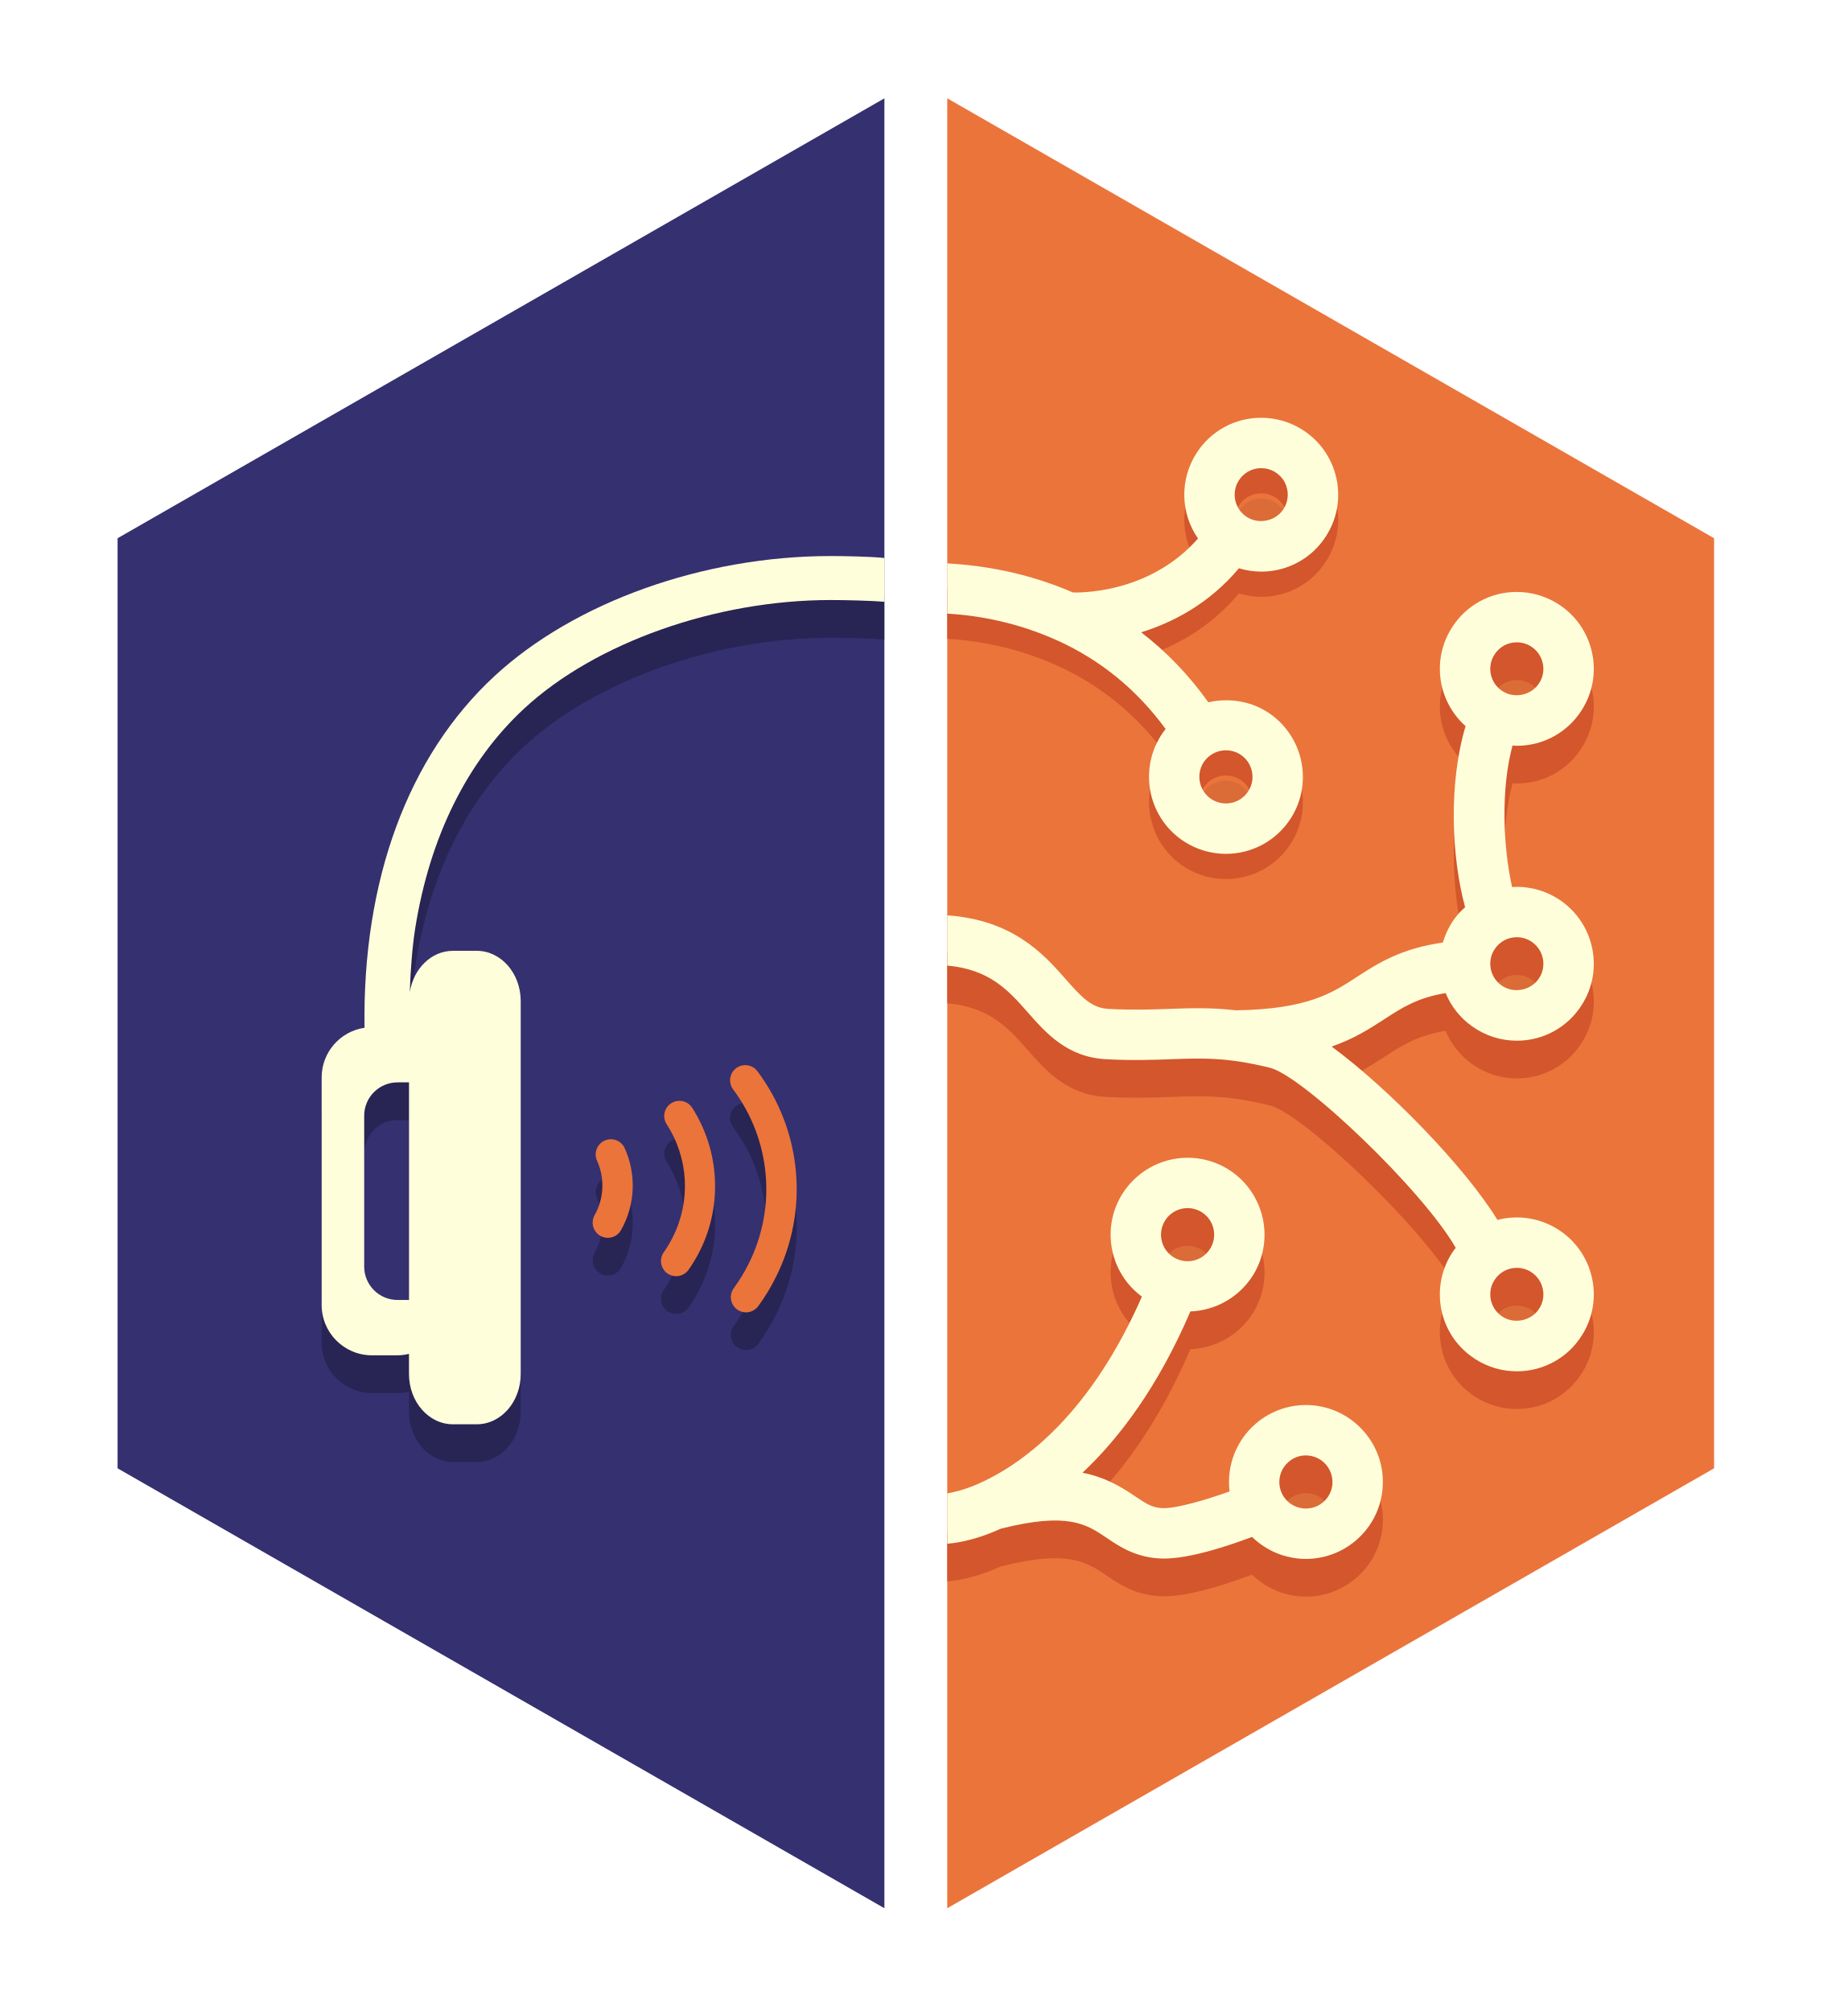
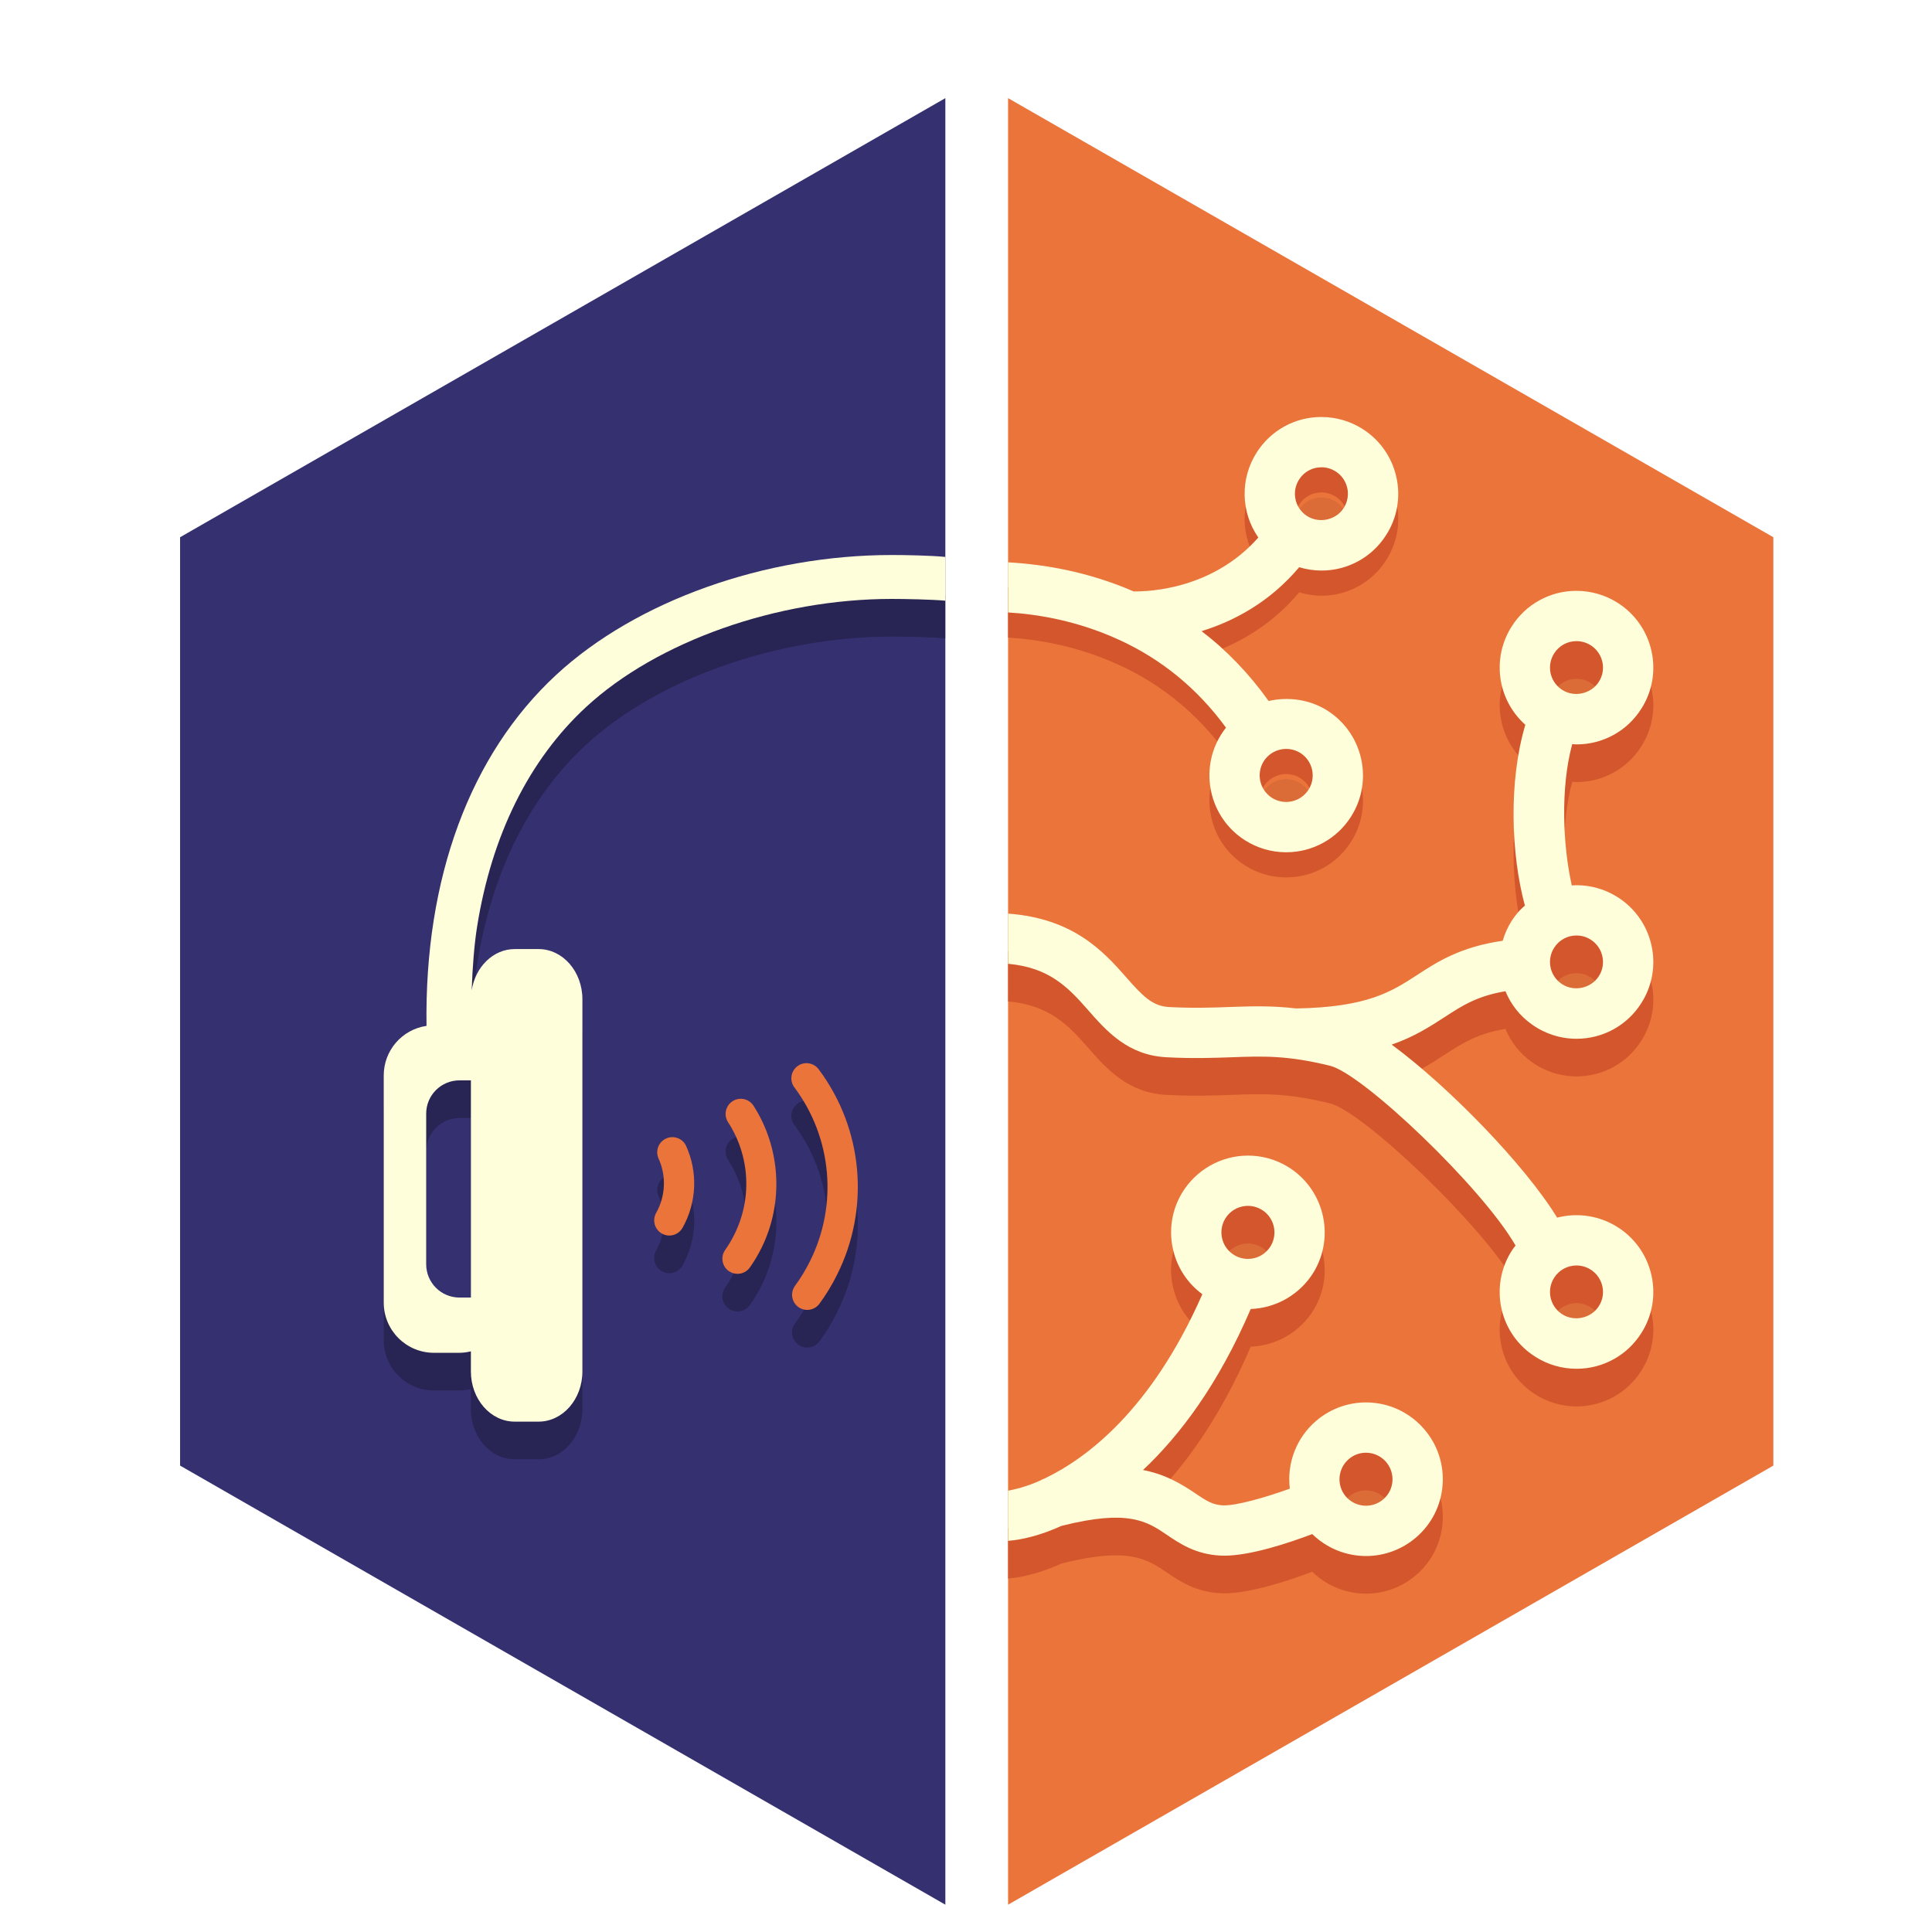
- <svg xmlns="http://www.w3.org/2000/svg" xmlns:xlink="http://www.w3.org/1999/xlink" viewBox="0 0 147 160">
+ <svg xmlns="http://www.w3.org/2000/svg" xmlns:xlink="http://www.w3.org/1999/xlink" width="154" height="154" viewBox="-5 0 154 154">
  <path fill="#EB743B" d="M75.354 7.823v144l61-35v-74z" />
  <path fill="#353070" d="M70.354 7.823l-61 35v74l61 35z" />
  <g opacity=".07">
    <defs>
      <path id="a" d="M75.354 33.239h51.433v90.792H75.354z" />
    </defs>
    <clipPath id="b">
      <use xlink:href="#a" overflow="visible" />
    </clipPath>
    <path clip-path="url(#b)" d="M92.657 99.557a2.1 2.1 0 011.819-1.03c.378 0 .752.104 1.078.297a2.12 2.12 0 01.735 2.898 2.097 2.097 0 01-1.817 1.032c-.379 0-.755-.105-1.084-.301a2.092 2.092 0 01-.964-1.294 2.1 2.1 0 01.233-1.602m12.602 22.362a2.121 2.121 0 01-2.981-.225 2.116 2.116 0 01.231-2.981 2.08 2.08 0 011.373-.512 2.117 2.117 0 012.109 2.278 2.086 2.086 0 01-.732 1.44M95.734 63.08a2.128 2.128 0 012.916-.656 2.12 2.12 0 01.66 2.919 2.115 2.115 0 01-2.919.661 2.128 2.128 0 01-.657-2.924m6.379-20.187c-.6.951-1.937 1.271-2.912.653l-.096-.062a2.107 2.107 0 01-.557-2.851 2.093 2.093 0 011.784-.98 2.11 2.11 0 011.781 3.24M118.88 54.491a2.096 2.096 0 011.783-.98c.4 0 .79.113 1.125.325.481.304.813.775.937 1.33a2.08 2.08 0 01-.28 1.584c-.597.951-1.938 1.273-2.912.653l-.093-.062a2.105 2.105 0 01-.56-2.85m0 23.463a2.096 2.096 0 011.783-.98c.4 0 .79.112 1.125.326.481.304.813.774.937 1.329a2.083 2.083 0 01-.28 1.585c-.597.95-1.938 1.271-2.912.652l-.093-.062a2.105 2.105 0 01-.56-2.85m0 26.303a2.099 2.099 0 011.783-.98c.4 0 .79.113 1.125.326.481.304.813.775.937 1.33a2.08 2.08 0 01-.28 1.584c-.597.951-1.938 1.271-2.912.653l-.093-.062a2.107 2.107 0 01-.56-2.851" />
    <path clip-path="url(#b)" d="M108.53 113.927a6.11 6.11 0 00-8.631-.662 6.12 6.12 0 00-2.087 5.396c-1.949.701-4.258 1.366-5.328 1.332-.822-.043-1.302-.345-2.224-.971-1.172-.795-2.418-1.512-4.149-1.847 2.936-2.761 6.009-6.83 8.584-12.834a6.15 6.15 0 005.039-2.972c1.724-2.896.773-6.659-2.124-8.394a6.133 6.133 0 00-3.134-.864 6.154 6.154 0 00-5.261 2.986 6.079 6.079 0 00-.678 4.636 6.075 6.075 0 002.302 3.429c-4.053 9.218-9.219 13.08-12.565 14.685a2.016 2.016 0 00-.361.168c-1.186.531-2.05.704-2.558.808v4c.275-.03 1.884-.118 4.247-1.192 5.347-1.357 6.839-.354 8.407.709 1.021.692 2.291 1.554 4.263 1.655.099.006.204.009.308.009 2.11 0 5.172-1.022 7.021-1.723a6.132 6.132 0 004.285 1.75 6.112 6.112 0 003.983-1.476 6.072 6.072 0 002.119-4.176 6.072 6.072 0 00-1.458-4.452M92.657 97.151a2.114 2.114 0 013.632 2.165 2.097 2.097 0 01-1.817 1.032c-.379 0-.755-.105-1.084-.301a2.092 2.092 0 01-.964-1.294 2.101 2.101 0 01.233-1.602m12.602 22.363a2.121 2.121 0 01-2.981-.225 2.116 2.116 0 01.231-2.981 2.08 2.08 0 011.373-.512 2.117 2.117 0 012.109 2.278 2.086 2.086 0 01-.732 1.44M106.304 38.027a6.088 6.088 0 00-2.708-3.844 6.12 6.12 0 00-3.264-.944 6.076 6.076 0 00-5.174 2.85 6.108 6.108 0 00.144 6.758c-3.646 4.124-8.707 4.314-9.943 4.293-3.692-1.604-7.234-2.164-10.005-2.317v3.996c2.442.144 5.553.686 8.748 2.136.005.002.01.002.015.005 3.445 1.562 6.334 3.927 8.607 7.041a6.364 6.364 0 00-.381.538c-1.796 2.854-.943 6.643 1.903 8.444.98.622 2.111.951 3.269.951a6.105 6.105 0 005.183-2.851c1.806-2.851.951-6.642-1.908-8.453-1.384-.872-3.092-1.114-4.667-.755-1.538-2.155-3.323-4.017-5.345-5.567 2.517-.778 5.401-2.268 7.78-5.095a6.18 6.18 0 001.77.266 6.08 6.08 0 005.172-2.848 6.053 6.053 0 00.804-4.604m-10.57 22.647a2.128 2.128 0 012.916-.656 2.12 2.12 0 01.66 2.919 2.115 2.115 0 01-2.919.661 2.128 2.128 0 01-.657-2.924m6.379-20.187c-.6.951-1.937 1.271-2.912.653l-.096-.062a2.107 2.107 0 01-.557-2.851 2.093 2.093 0 011.784-.98 2.11 2.11 0 011.781 3.24" />
    <path clip-path="url(#b)" d="M115 79.011a6.036 6.036 0 002.11 2.649 6.098 6.098 0 003.55 1.14 6.083 6.083 0 005.173-2.848 6.064 6.064 0 00.805-4.605 6.103 6.103 0 00-2.709-3.844 6.128 6.128 0 00-3.266-.944c-.125 0-.25.008-.375.018-.71-3.158-.919-7.769.035-11.265.113.011.225.024.337.024a6.08 6.08 0 005.173-2.848 6.062 6.062 0 00.805-4.604 6.103 6.103 0 00-2.709-3.844 6.128 6.128 0 00-3.266-.944 6.079 6.079 0 00-5.173 2.85 6.104 6.104 0 001.025 7.764c.021.02.048.037.071.059-1.349 4.518-1.145 10.324-.036 14.417-.144.132-.294.254-.426.399a6.327 6.327 0 00-.634.825 6.2 6.2 0 00-.71 1.578c-3.371.488-5.198 1.671-6.824 2.729-2.035 1.324-3.961 2.572-9.636 2.666-1.963-.23-3.552-.178-5.29-.116-1.43.052-2.91.105-4.848.003-1.335-.071-2.104-.882-3.458-2.424-1.803-2.055-4.219-4.648-9.369-5.022v4c3.295.299 4.796 1.887 6.356 3.667 1.487 1.694 3.175 3.615 6.256 3.782 2.118.114 3.76.052 5.208.001 2.491-.092 4.453-.161 7.855.683 2.608.644 12.099 9.674 14.774 14.323-.109.142-.219.282-.314.434-1.743 2.755-1.026 6.385 1.62 8.251.072.052.151.104.283.191.981.621 2.11.948 3.267.948a6.081 6.081 0 005.173-2.849 6.06 6.06 0 00.805-4.603 6.1 6.1 0 00-2.709-3.845 6.128 6.128 0 00-4.809-.749c-2.56-4.188-8.652-10.455-13.189-13.792 1.813-.628 3.05-1.436 4.212-2.188 1.427-.93 2.614-1.69 4.857-2.067m3.88-26.926a2.096 2.096 0 011.783-.98c.4 0 .79.113 1.125.325.481.304.813.775.937 1.33a2.08 2.08 0 01-.28 1.584c-.597.951-1.938 1.273-2.912.653l-.093-.062a2.105 2.105 0 01-.56-2.85m0 23.463a2.096 2.096 0 011.783-.98c.4 0 .79.112 1.125.326.481.304.813.774.937 1.329a2.083 2.083 0 01-.28 1.585c-.597.95-1.938 1.272-2.912.652l-.093-.062a2.105 2.105 0 01-.56-2.85m0 26.304a2.099 2.099 0 011.783-.98c.4 0 .79.113 1.125.326.481.304.813.775.937 1.33a2.08 2.08 0 01-.28 1.584c-.597.951-1.938 1.271-2.912.653l-.093-.062a2.107 2.107 0 01-.56-2.851" />
  </g>
  <path fill="#D3562C" d="M108.53 116.927a6.11 6.11 0 00-8.631-.662 6.12 6.12 0 00-2.087 5.396c-1.949.701-4.258 1.366-5.328 1.332-.822-.043-1.302-.345-2.224-.971-1.172-.795-2.418-1.512-4.149-1.847 2.936-2.761 6.009-6.83 8.584-12.834a6.15 6.15 0 005.039-2.972c1.724-2.896.773-6.659-2.124-8.394a6.133 6.133 0 00-3.134-.864 6.154 6.154 0 00-5.261 2.986 6.079 6.079 0 00-.678 4.636 6.075 6.075 0 002.302 3.429c-4.053 9.218-9.219 13.08-12.565 14.685a2.016 2.016 0 00-.361.168c-1.186.531-2.05.704-2.558.808v4c.275-.03 1.884-.118 4.247-1.192 5.347-1.357 6.839-.354 8.407.709 1.021.692 2.291 1.554 4.263 1.655.099.006.204.009.308.009 2.11 0 5.172-1.022 7.021-1.723a6.132 6.132 0 004.285 1.75 6.112 6.112 0 003.983-1.476 6.072 6.072 0 002.119-4.176 6.072 6.072 0 00-1.458-4.452m-15.873-16.776a2.114 2.114 0 013.632 2.165 2.097 2.097 0 01-1.817 1.032c-.379 0-.755-.105-1.084-.301a2.092 2.092 0 01-.964-1.294 2.101 2.101 0 01.233-1.602m12.602 22.363a2.121 2.121 0 01-2.981-.225 2.116 2.116 0 01.231-2.981 2.08 2.08 0 011.373-.512 2.117 2.117 0 012.109 2.278 2.086 2.086 0 01-.732 1.44" />
  <path d="M84.355 53.434" />
  <path fill="#D3562C" d="M106.304 40.031a6.088 6.088 0 00-2.708-3.844 6.12 6.12 0 00-3.264-.944 6.076 6.076 0 00-5.174 2.85 6.108 6.108 0 00.144 6.758c-3.646 4.124-8.707 4.314-9.943 4.293-3.692-1.604-7.234-2.164-10.005-2.317v3.996c2.442.144 5.553.686 8.748 2.136.005.002.01.002.015.005 3.445 1.562 6.334 3.927 8.607 7.041a6.206 6.206 0 00-.381.538c-1.796 2.854-.943 6.643 1.903 8.444.98.622 2.111.951 3.269.951a6.105 6.105 0 005.183-2.851c1.806-2.851.951-6.642-1.908-8.453-1.384-.872-3.092-1.114-4.667-.755-1.538-2.155-3.323-4.017-5.345-5.567 2.517-.778 5.401-2.268 7.78-5.095a6.18 6.18 0 001.77.266 6.08 6.08 0 005.172-2.849 6.05 6.05 0 00.804-4.603m-10.57 22.647a2.128 2.128 0 012.916-.656 2.12 2.12 0 01.66 2.919 2.115 2.115 0 01-2.919.661 2.128 2.128 0 01-.657-2.924m6.379-20.187c-.6.951-1.937 1.271-2.912.653l-.096-.062a2.107 2.107 0 01-.557-2.851 2.093 2.093 0 011.784-.98 2.11 2.11 0 011.781 3.24" />
  <path fill="#D3562C" d="M115 82.011a6.036 6.036 0 002.11 2.649 6.098 6.098 0 003.55 1.14 6.081 6.081 0 005.173-2.849 6.063 6.063 0 00.805-4.604 6.103 6.103 0 00-2.709-3.844 6.128 6.128 0 00-3.266-.944c-.125 0-.25.008-.375.018-.71-3.158-.919-7.769.035-11.265.113.011.225.024.337.024a6.08 6.08 0 005.173-2.848 6.062 6.062 0 00.805-4.604 6.103 6.103 0 00-2.709-3.844 6.128 6.128 0 00-3.266-.944 6.079 6.079 0 00-5.173 2.85 6.104 6.104 0 001.025 7.764c.021.02.048.037.071.059-1.349 4.518-1.145 10.324-.036 14.417-.144.132-.294.254-.426.399a6.327 6.327 0 00-.634.825 6.2 6.2 0 00-.71 1.578c-3.371.488-5.198 1.671-6.824 2.729-2.035 1.323-3.961 2.571-9.636 2.665-1.963-.23-3.552-.178-5.29-.116-1.43.052-2.91.105-4.848.003-1.335-.071-2.104-.882-3.458-2.424-1.803-2.055-4.219-4.648-9.369-5.022v4c3.295.298 4.796 1.887 6.356 3.667 1.487 1.694 3.175 3.615 6.256 3.782 2.118.114 3.76.052 5.208.001 2.491-.092 4.453-.161 7.855.683 2.608.644 12.099 9.674 14.774 14.323-.109.142-.219.282-.314.434-1.743 2.755-1.026 6.385 1.62 8.251.072.052.151.104.283.191.981.621 2.11.948 3.267.948a6.081 6.081 0 005.173-2.849 6.06 6.06 0 00.805-4.603 6.1 6.1 0 00-2.709-3.845 6.128 6.128 0 00-4.809-.749c-2.56-4.188-8.652-10.455-13.189-13.792 1.813-.628 3.05-1.436 4.212-2.188 1.427-.929 2.614-1.689 4.857-2.066m3.88-26.926a2.096 2.096 0 011.783-.98c.4 0 .79.113 1.125.325.481.304.813.775.937 1.33a2.08 2.08 0 01-.28 1.584c-.597.951-1.938 1.273-2.912.653l-.093-.062a2.105 2.105 0 01-.56-2.85m0 23.463a2.096 2.096 0 011.783-.98c.4 0 .79.112 1.125.326.481.304.813.774.937 1.329a2.084 2.084 0 01-.28 1.585c-.597.95-1.938 1.271-2.912.652l-.093-.062a2.105 2.105 0 01-.56-2.85m0 26.304a2.099 2.099 0 011.783-.98c.4 0 .79.113 1.125.326.481.304.813.775.937 1.33a2.08 2.08 0 01-.28 1.584c-.597.951-1.938 1.271-2.912.653l-.093-.062a2.107 2.107 0 01-.56-2.851" />
  <path fill="#FFFEDB" d="M108.53 113.927a6.11 6.11 0 00-8.631-.662 6.12 6.12 0 00-2.087 5.396c-1.949.701-4.258 1.366-5.328 1.332-.822-.043-1.302-.345-2.224-.971-1.172-.795-2.418-1.512-4.149-1.847 2.936-2.761 6.009-6.83 8.584-12.834a6.15 6.15 0 005.039-2.972c1.724-2.896.773-6.659-2.124-8.394a6.133 6.133 0 00-3.134-.864 6.154 6.154 0 00-5.261 2.986 6.079 6.079 0 00-.678 4.636 6.075 6.075 0 002.302 3.429c-4.053 9.218-9.219 13.08-12.565 14.685a2.016 2.016 0 00-.361.168c-1.186.531-2.05.704-2.558.808v4c.275-.03 1.884-.118 4.247-1.192 5.347-1.357 6.839-.354 8.407.709 1.021.692 2.291 1.554 4.263 1.655.099.006.204.009.308.009 2.11 0 5.172-1.022 7.021-1.723a6.132 6.132 0 004.285 1.75 6.112 6.112 0 003.983-1.476 6.072 6.072 0 002.119-4.176 6.072 6.072 0 00-1.458-4.452M92.657 97.151a2.114 2.114 0 013.632 2.165 2.097 2.097 0 01-1.817 1.032c-.379 0-.755-.105-1.084-.301a2.092 2.092 0 01-.964-1.294 2.101 2.101 0 01.233-1.602m12.602 22.363a2.121 2.121 0 01-2.981-.225 2.116 2.116 0 01.231-2.981 2.08 2.08 0 011.373-.512 2.117 2.117 0 012.109 2.278 2.086 2.086 0 01-.732 1.44M106.304 38.027a6.088 6.088 0 00-2.708-3.844 6.12 6.12 0 00-3.264-.944 6.076 6.076 0 00-5.174 2.85 6.108 6.108 0 00.144 6.758c-3.646 4.124-8.707 4.314-9.943 4.293-3.692-1.604-7.234-2.164-10.005-2.317v3.996c2.442.144 5.553.686 8.748 2.136.005.002.01.002.015.005 3.445 1.562 6.334 3.927 8.607 7.041a6.364 6.364 0 00-.381.538c-1.796 2.854-.943 6.643 1.903 8.444.98.622 2.111.951 3.269.951a6.105 6.105 0 005.183-2.851c1.806-2.851.951-6.642-1.908-8.453-1.384-.872-3.092-1.114-4.667-.755-1.538-2.155-3.323-4.017-5.345-5.567 2.517-.778 5.401-2.268 7.78-5.095a6.18 6.18 0 001.77.266 6.08 6.08 0 005.172-2.848 6.053 6.053 0 00.804-4.604m-10.57 22.647a2.128 2.128 0 012.916-.656 2.12 2.12 0 01.66 2.919 2.115 2.115 0 01-2.919.661 2.128 2.128 0 01-.657-2.924m6.379-20.187c-.6.951-1.937 1.271-2.912.653l-.096-.062a2.107 2.107 0 01-.557-2.851 2.093 2.093 0 011.784-.98 2.11 2.11 0 011.781 3.24" />
  <path fill="#FFFEDB" d="M115 79.011a6.036 6.036 0 002.11 2.649 6.098 6.098 0 003.55 1.14 6.083 6.083 0 005.173-2.848 6.064 6.064 0 00.805-4.605 6.103 6.103 0 00-2.709-3.844 6.128 6.128 0 00-3.266-.944c-.125 0-.25.008-.375.018-.71-3.158-.919-7.769.035-11.265.113.011.225.024.337.024a6.08 6.08 0 005.173-2.848 6.062 6.062 0 00.805-4.604 6.103 6.103 0 00-2.709-3.844 6.128 6.128 0 00-3.266-.944 6.079 6.079 0 00-5.173 2.85 6.104 6.104 0 001.025 7.764c.021.02.048.037.071.059-1.349 4.518-1.145 10.324-.036 14.417-.144.132-.294.254-.426.399a6.327 6.327 0 00-.634.825 6.2 6.2 0 00-.71 1.578c-3.371.488-5.198 1.671-6.824 2.729-2.035 1.324-3.961 2.572-9.636 2.666-1.963-.23-3.552-.178-5.29-.116-1.43.052-2.91.105-4.848.003-1.335-.071-2.104-.882-3.458-2.424-1.803-2.055-4.219-4.648-9.369-5.022v4c3.295.299 4.796 1.887 6.356 3.667 1.487 1.694 3.175 3.615 6.256 3.782 2.118.114 3.76.052 5.208.001 2.491-.092 4.453-.161 7.855.683 2.608.644 12.099 9.674 14.774 14.323-.109.142-.219.282-.314.434-1.743 2.755-1.026 6.385 1.62 8.251.072.052.151.104.283.191.981.621 2.11.948 3.267.948a6.081 6.081 0 005.173-2.849 6.06 6.06 0 00.805-4.603 6.1 6.1 0 00-2.709-3.845 6.128 6.128 0 00-4.809-.749c-2.56-4.188-8.652-10.455-13.189-13.792 1.813-.628 3.05-1.436 4.212-2.188 1.427-.93 2.614-1.69 4.857-2.067m3.88-26.926a2.096 2.096 0 011.783-.98c.4 0 .79.113 1.125.325.481.304.813.775.937 1.33a2.08 2.08 0 01-.28 1.584c-.597.951-1.938 1.273-2.912.653l-.093-.062a2.105 2.105 0 01-.56-2.85m0 23.463a2.096 2.096 0 011.783-.98c.4 0 .79.112 1.125.326.481.304.813.774.937 1.329a2.083 2.083 0 01-.28 1.585c-.597.95-1.938 1.272-2.912.652l-.093-.062a2.105 2.105 0 01-.56-2.85m0 26.304a2.099 2.099 0 011.783-.98c.4 0 .79.113 1.125.326.481.304.813.775.937 1.33a2.08 2.08 0 01-.28 1.584c-.597.951-1.938 1.271-2.912.653l-.093-.062a2.107 2.107 0 01-.56-2.851" />
  <g opacity=".25">
    <path d="M53.783 104.537c-.239 0-.48-.072-.691-.219a1.21 1.21 0 01-.29-1.684c.273-.387.519-.799.73-1.227a9.028 9.028 0 00-.501-8.961 1.208 1.208 0 112.032-1.307c2.176 3.389 2.42 7.736.633 11.34a11.833 11.833 0 01-.92 1.547 1.204 1.204 0 01-.993.511M59.339 107.414a1.207 1.207 0 01-.968-1.922c.453-.615.854-1.279 1.198-1.973a13.243 13.243 0 00-1.251-13.846 1.207 1.207 0 111.937-1.441 15.643 15.643 0 011.478 16.357c-.404.818-.88 1.604-1.414 2.33a1.213 1.213 0 01-.98.495M48.345 101.486a1.21 1.21 0 01-1.045-1.802 4.802 4.802 0 00.18-4.369 1.208 1.208 0 012.193-1.01 7.22 7.22 0 01-.271 6.57 1.209 1.209 0 01-1.057.611" />
  </g>
  <g fill="#EB743B">
    <path d="M53.783 101.537c-.239 0-.48-.072-.691-.219a1.21 1.21 0 01-.29-1.684c.273-.387.519-.799.73-1.227a9.028 9.028 0 00-.501-8.961 1.208 1.208 0 112.032-1.307c2.176 3.389 2.42 7.736.633 11.34a11.833 11.833 0 01-.92 1.547 1.204 1.204 0 01-.993.511M59.339 104.414a1.207 1.207 0 01-.968-1.922c.453-.615.854-1.279 1.198-1.973a13.243 13.243 0 00-1.251-13.846 1.207 1.207 0 111.937-1.441 15.643 15.643 0 011.478 16.357c-.404.818-.88 1.604-1.414 2.33a1.213 1.213 0 01-.98.495M48.345 98.486a1.21 1.21 0 01-1.045-1.802 4.802 4.802 0 00.18-4.369 1.208 1.208 0 012.193-1.01 7.22 7.22 0 01-.271 6.57 1.209 1.209 0 01-1.057.611" />
  </g>
  <g>
    <path d="M66.082 47.24c-10.12 0-20.365 3.656-26.736 9.543-6.886 6.361-10.521 16.245-10.348 27.989a3.99 3.99 0 00-3.41 3.941v18.119a4 4 0 004 4h2.033c.316 0 .619-.047.914-.115v1.602c0 2.209 1.565 4 3.495 4h1.898c1.93 0 3.495-1.791 3.495-4V82.65c0-2.209-1.565-4-3.495-4H36.03c-1.717 0-3.138 1.42-3.432 3.288.065-1.855.204-3.652.435-5.096 1.154-7.232 4.119-13.268 8.688-17.488 5.664-5.232 15.226-8.613 24.361-8.613 1.042 0 3.241.043 4.277.143v-3.49c-1.2-.117-3.163-.154-4.277-.154zm-34.459 59.188a2.652 2.652 0 01-2.651-2.65v-12.01a2.651 2.651 0 012.651-2.652h.913v17.312h-.913z" opacity=".25" />
    <path fill="#FFFEDB" d="M66.082 44.24c-10.12 0-20.365 3.656-26.736 9.543-6.886 6.361-10.521 16.245-10.348 27.989a3.99 3.99 0 00-3.41 3.941v18.119a4 4 0 004 4h2.033c.316 0 .619-.047.914-.115v1.602c0 2.209 1.565 4 3.495 4h1.898c1.93 0 3.495-1.791 3.495-4V79.65c0-2.209-1.565-4-3.495-4H36.03c-1.717 0-3.138 1.42-3.432 3.287.065-1.854.204-3.651.435-5.096 1.154-7.232 4.119-13.268 8.688-17.488 5.664-5.232 15.226-8.613 24.361-8.613 1.042 0 3.241.043 4.277.143v-3.49c-1.2-.116-3.163-.153-4.277-.153zm-34.459 59.188a2.652 2.652 0 01-2.651-2.65v-12.01a2.651 2.651 0 012.651-2.652h.913v17.312h-.913z" />
  </g>
</svg>
